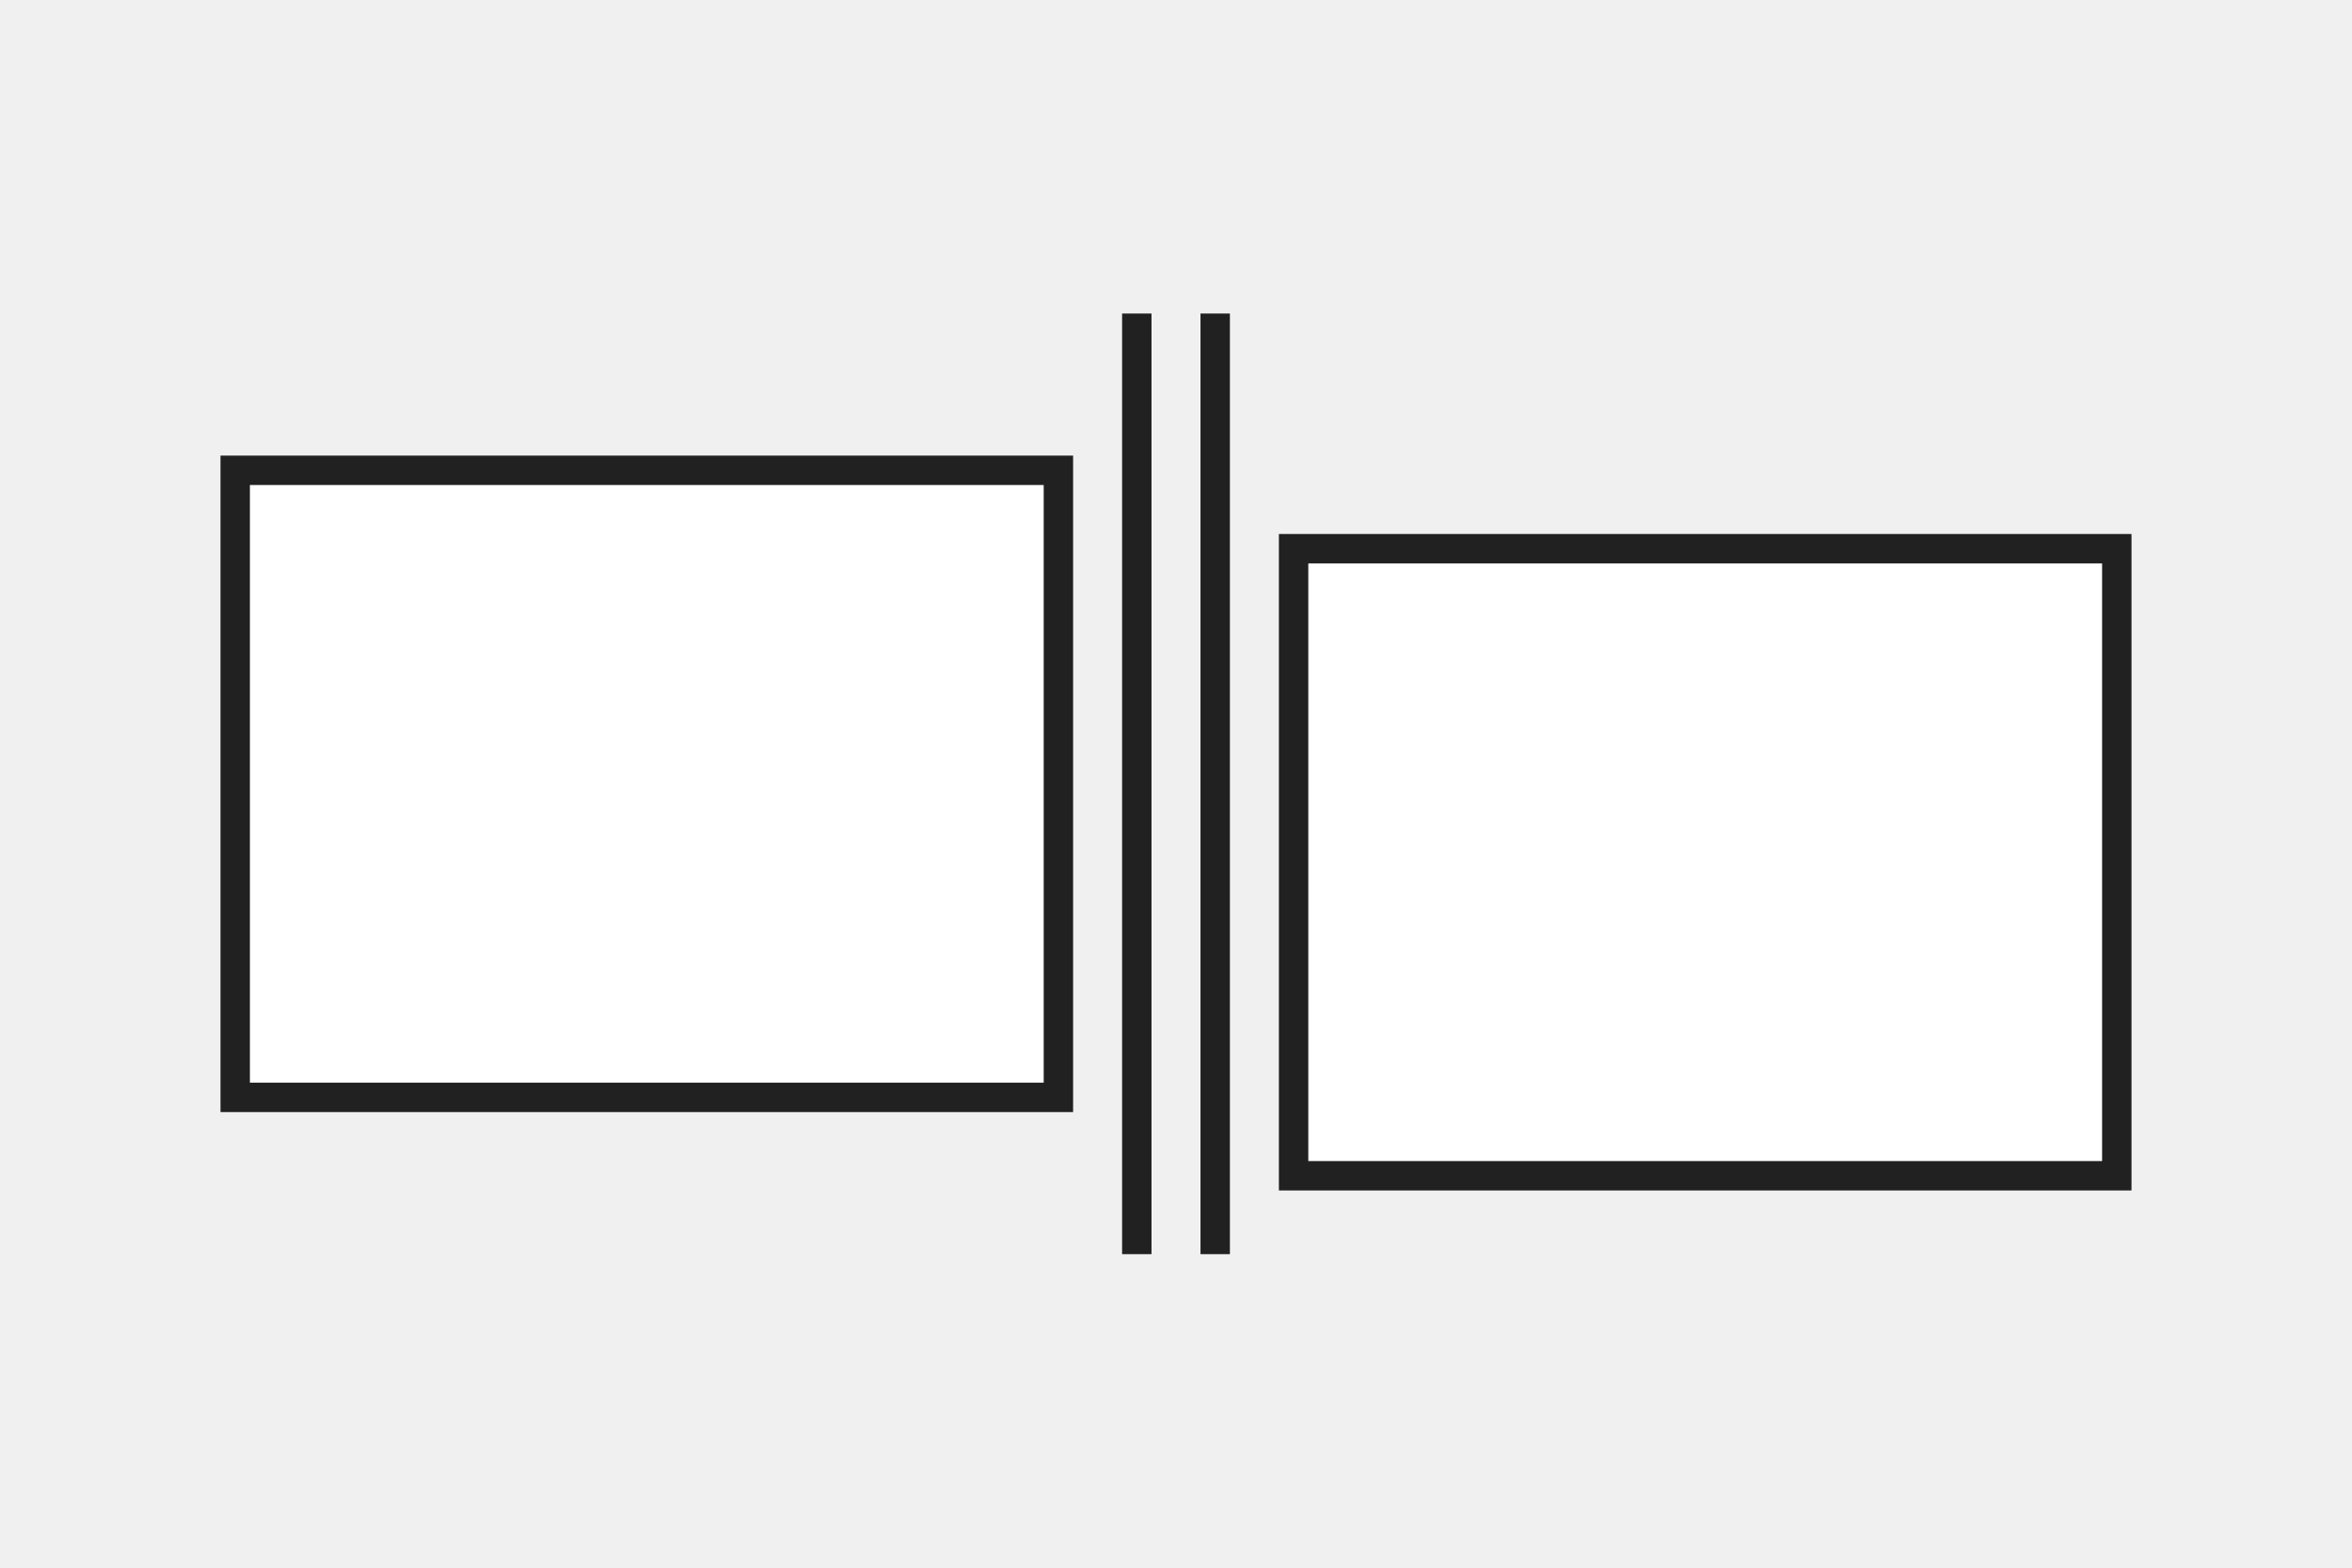
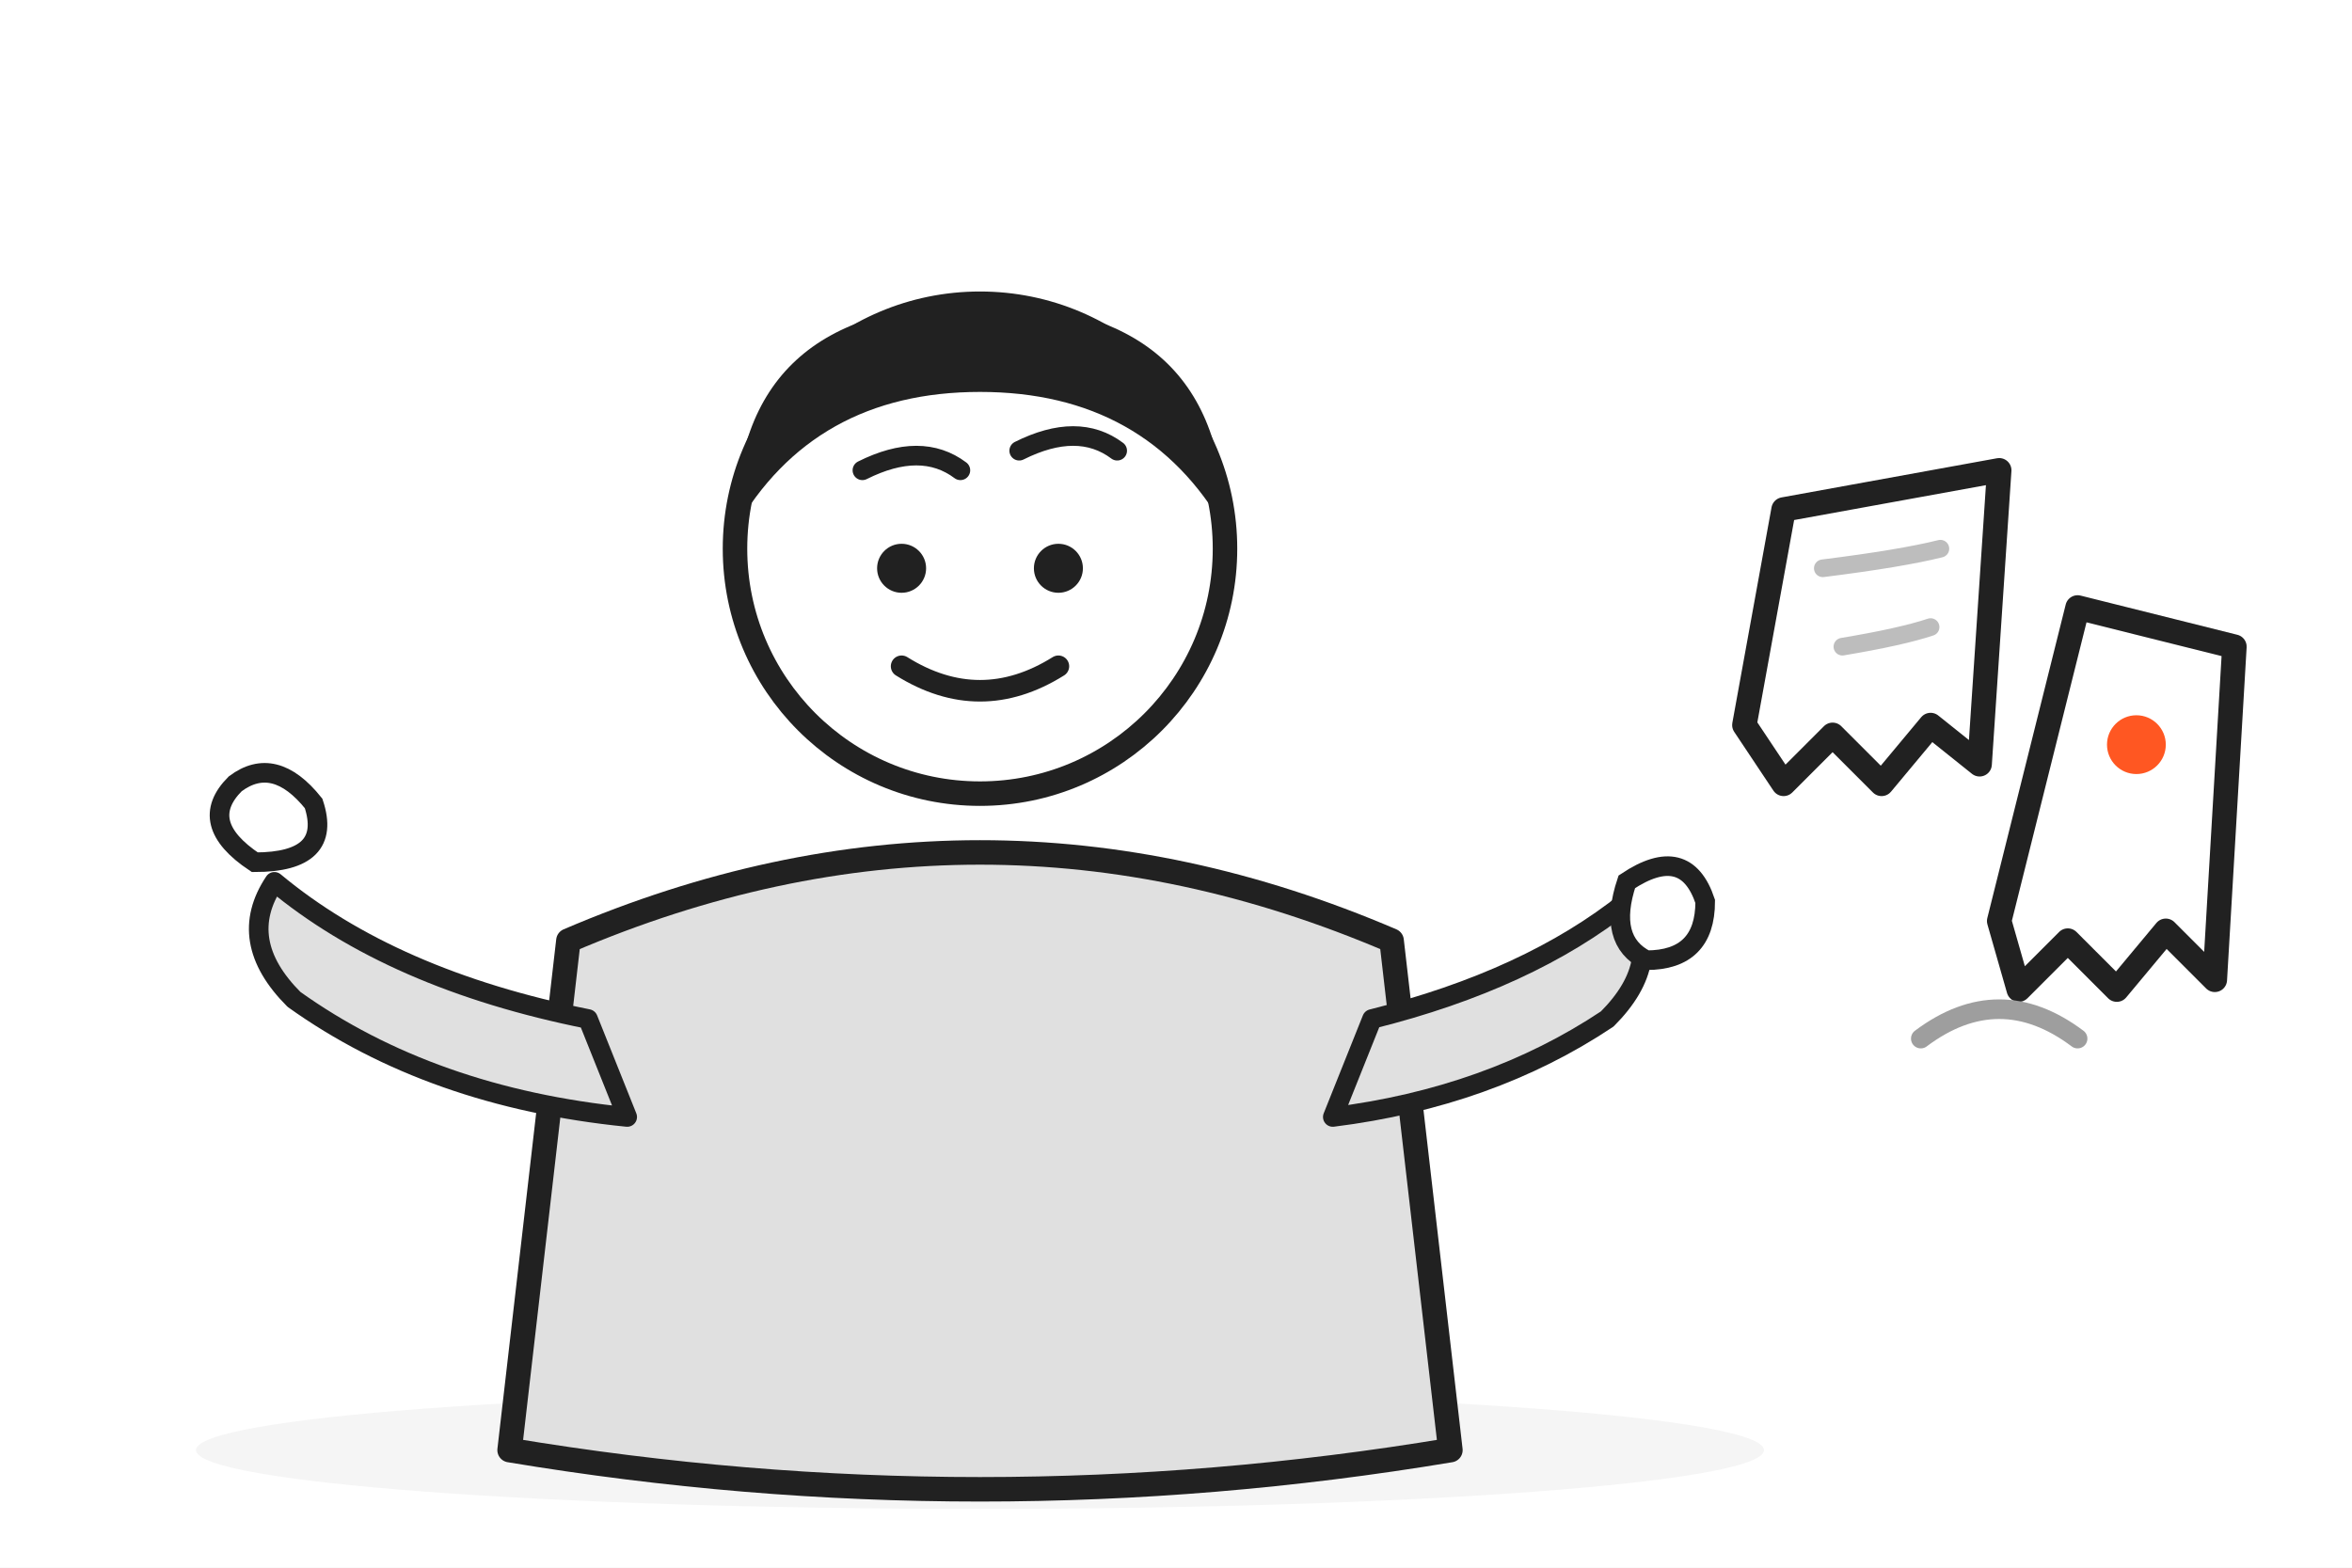
<svg xmlns="http://www.w3.org/2000/svg" viewBox="0 0 240 160">
-   <rect x="24" y="48" width="84" height="64" fill="#FFFFFF" stroke="#212121" stroke-width="3" />
-   <rect x="132" y="56" width="84" height="64" fill="#FFFFFF" stroke="#212121" stroke-width="3" />
-   <line x1="116" y1="32" x2="116" y2="128" stroke="#212121" stroke-width="3" />
-   <line x1="124" y1="32" x2="124" y2="128" stroke="#212121" stroke-width="3" />
+   <path d="M0 0 H240 V160 H0 Z" fill="#FFFFFF" />
+   <ellipse cx="100" cy="148" rx="80" ry="6" fill="#F5F5F5" />
+   <path d="M58 96 Q100 78 142 96 L148 148 Q100 156 52 148 Z" fill="#E0E0E0" stroke="#212121" stroke-width="2.5" stroke-linejoin="round" />
+   <circle cx="100" cy="56" r="25" fill="#FFFFFF" stroke="#212121" stroke-width="2.5" />
+   <path d="M75 54 Q75 31 100 31 Q125 31 125 54 Q117 40 100 40 Q83 40 75 54 Z" fill="#212121" />
+   <circle cx="92" cy="58" r="2.5" fill="#212121" />
+   <circle cx="108" cy="58" r="2.5" fill="#212121" />
+   <path d="M88 48 Q94 45 98 48 M104 46 Q110 43 114 46" fill="none" stroke="#212121" stroke-width="2" stroke-linecap="round" />
+   <path d="M92 68 Q100 73 108 68" fill="none" stroke="#212121" stroke-width="2.2" stroke-linecap="round" />
+   <path d="M60 104 Q40 100 28 90 Q24 96 30 102 Q44 112 64 114 Z" fill="#E0E0E0" stroke="#212121" stroke-width="2" stroke-linejoin="round" />
+   <path d="M26 88 Q20 84 24 80 Q28 77 32 82 Q34 88 26 88 Z" fill="#FFFFFF" stroke="#212121" stroke-width="2" />
+   <path d="M140 104 Q156 100 166 92 Q170 98 164 104 Q152 112 136 114 Z" fill="#E0E0E0" stroke="#212121" stroke-width="2" stroke-linejoin="round" />
+   <path d="M166 90 Q172 86 174 92 Q174 98 168 98 Q164 96 166 90 Z" fill="#FFFFFF" stroke="#212121" stroke-width="2" />
+   <path d="M182 52 L204 48 L202 78 L197 74 L192 80 L187 75 L182 80 L178 74 Z" fill="#FFFFFF" stroke="#212121" stroke-width="2.5" stroke-linejoin="round" />
+   <path d="M212 62 L228 66 L226 100 L221 95 L216 101 L211 96 L206 101 L204 94 Z" fill="#FFFFFF" stroke="#212121" stroke-width="2.5" stroke-linejoin="round" />
+   <path d="M186 58 Q194 57 198 56 M188 66 Q194 65 197 64" fill="none" stroke="#BDBDBD" stroke-width="1.8" stroke-linecap="round" />
+   <circle cx="218" cy="76" r="3" fill="#FF5722" />
+   <path d="M196 106 Q204 100 212 106" fill="none" stroke="#9E9E9E" stroke-width="2" stroke-linecap="round" />
</svg>
